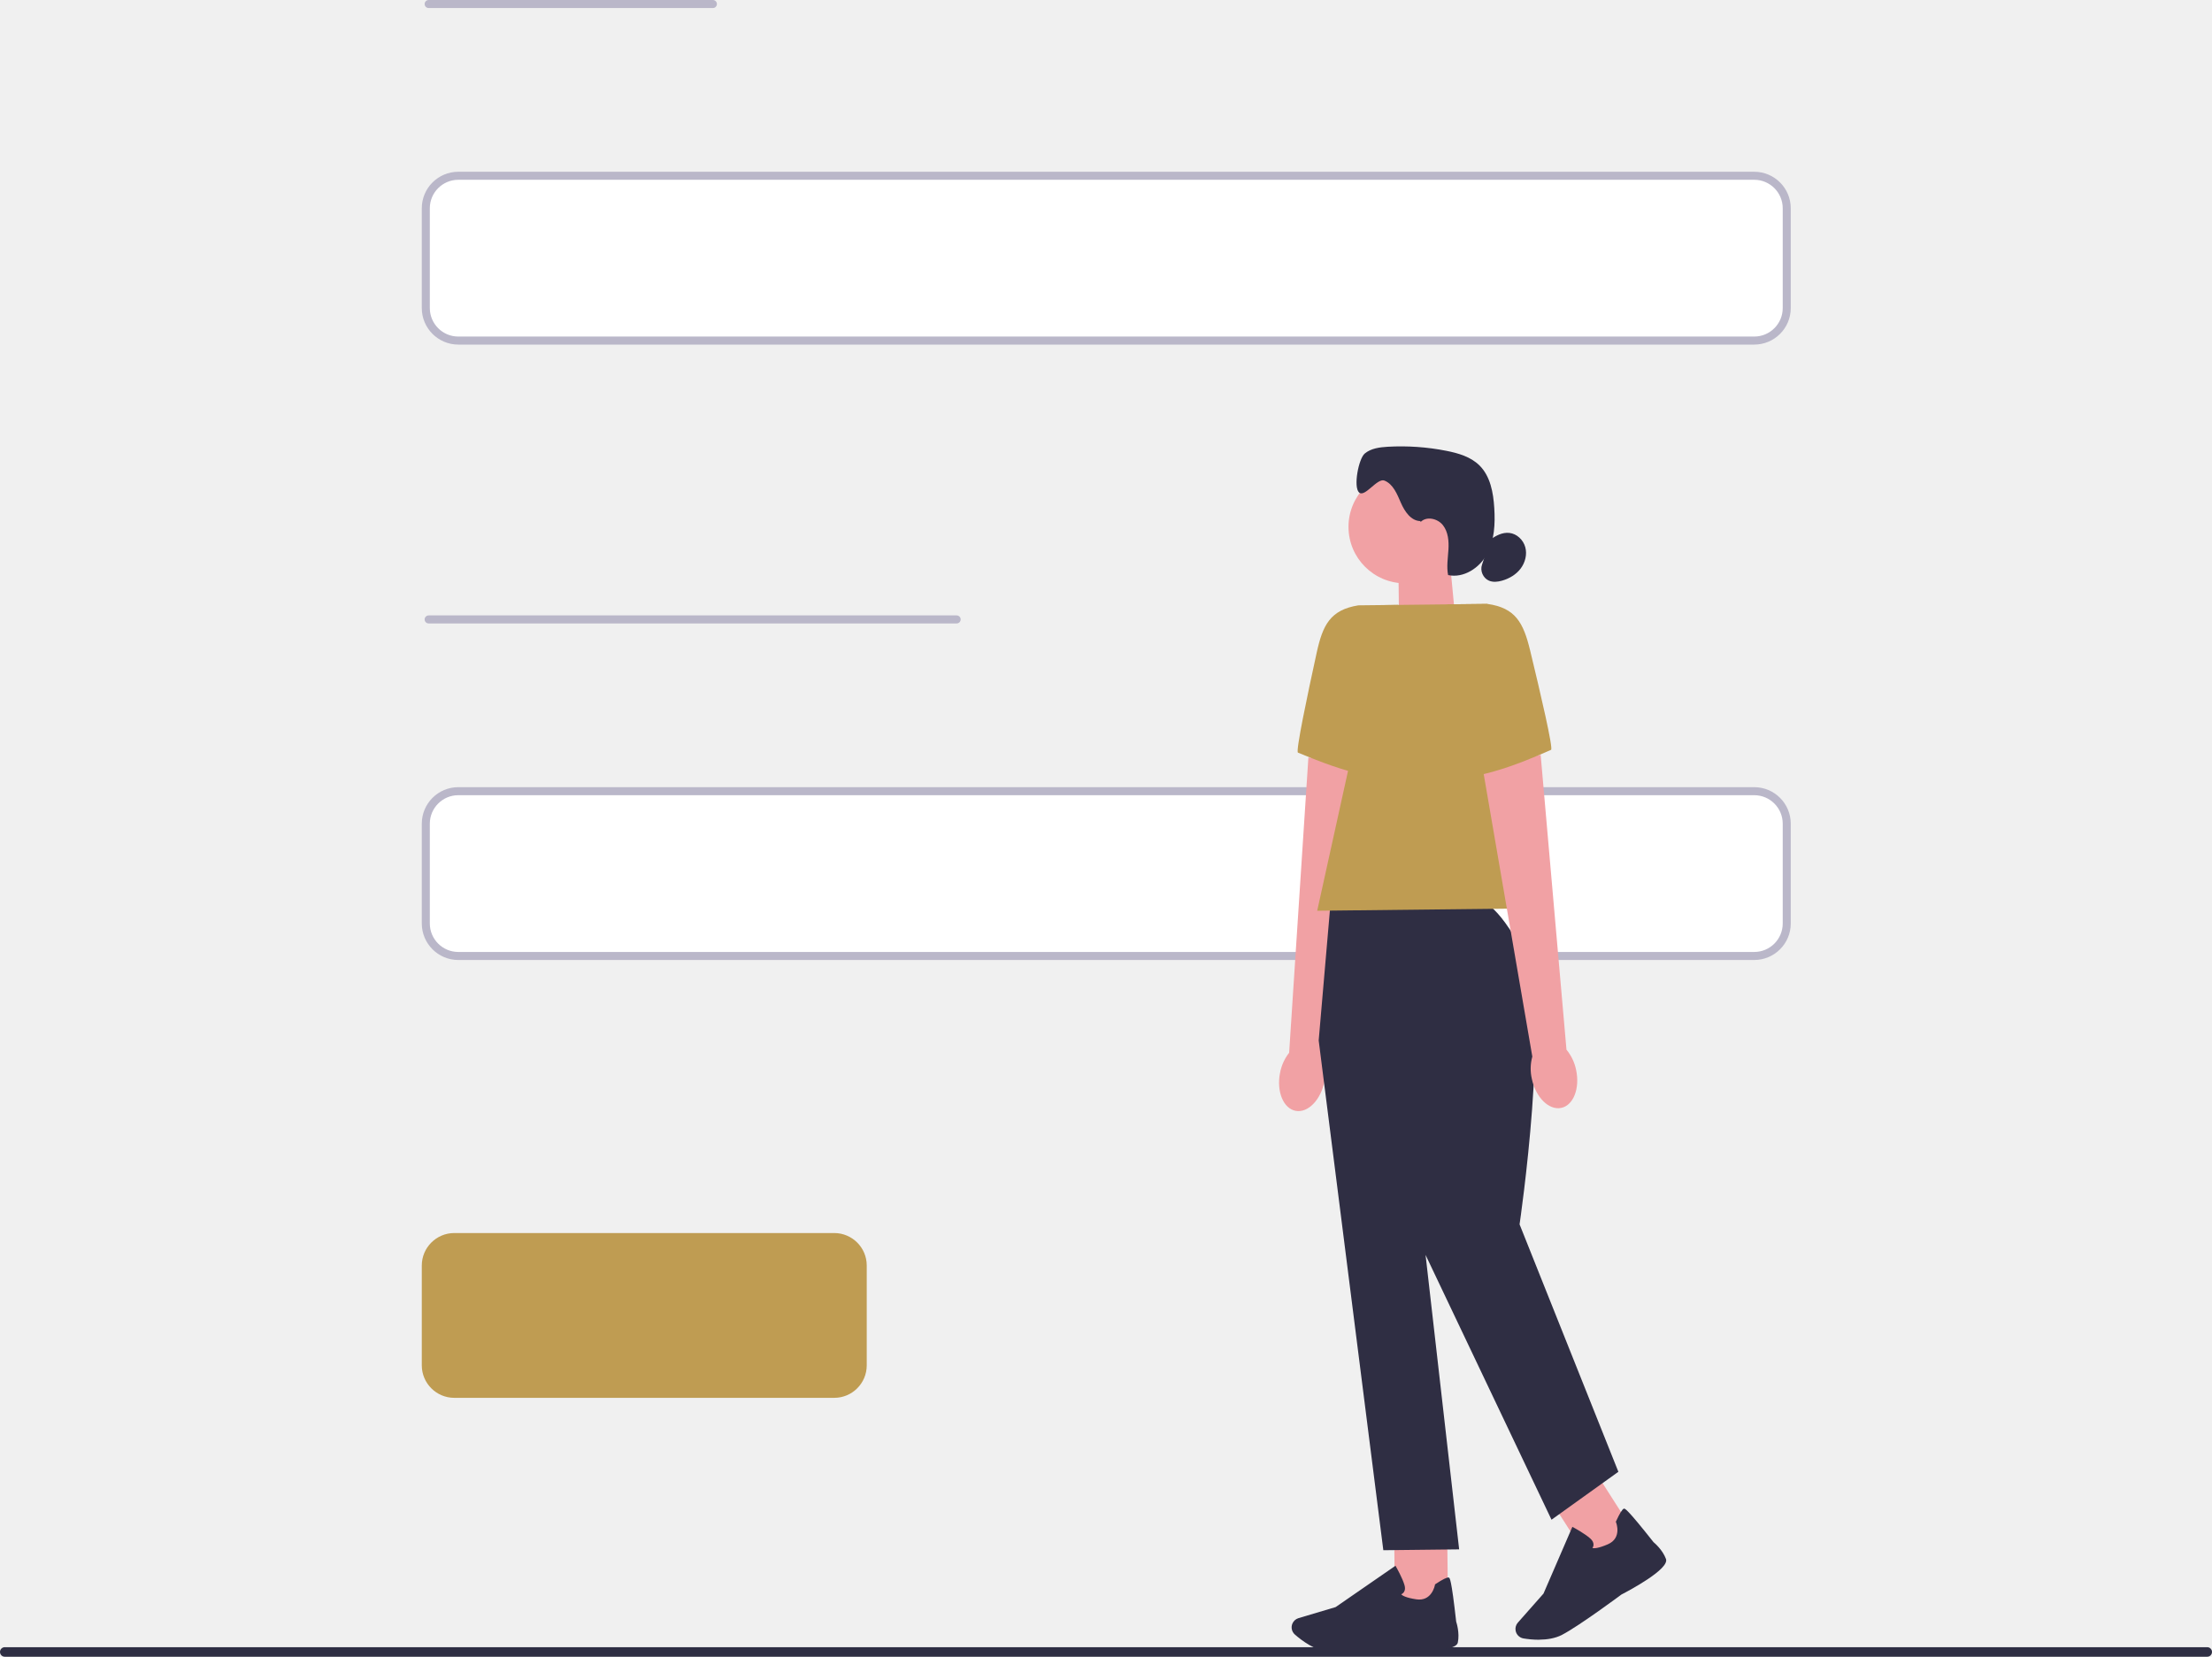
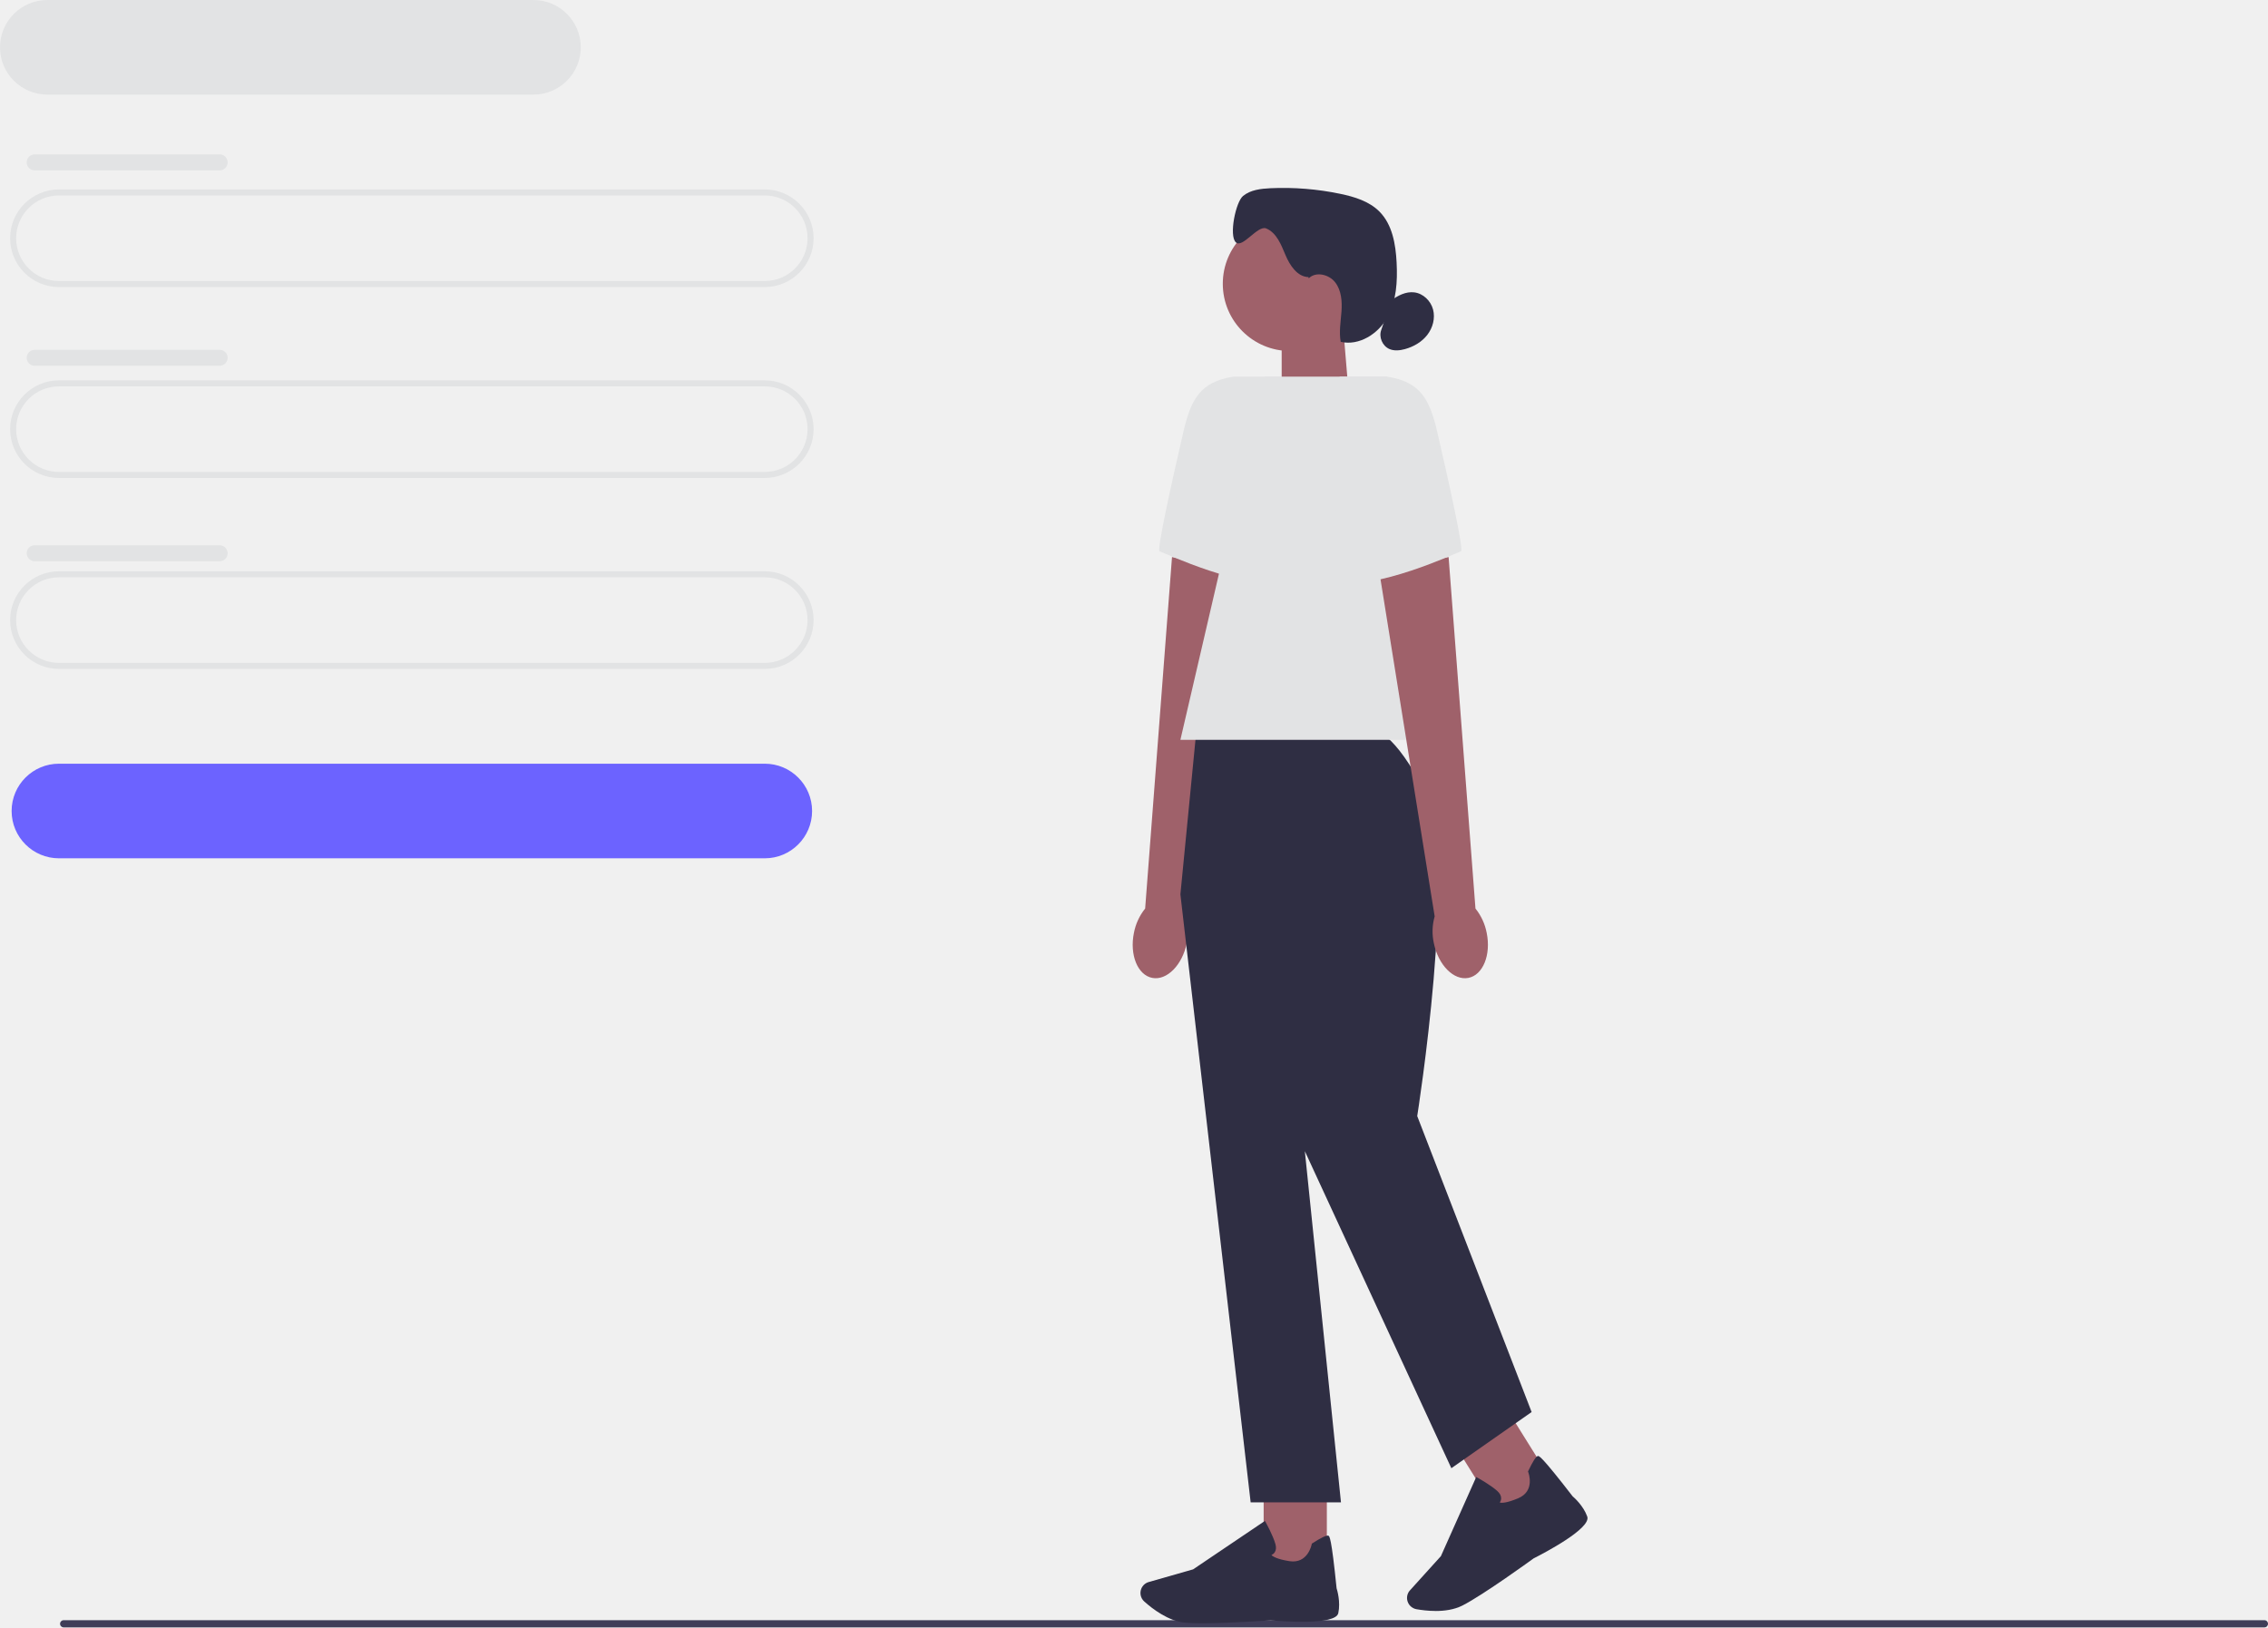
- <svg xmlns="http://www.w3.org/2000/svg" width="550.6" height="412.445" viewBox="0 0 550.6 412.445">
-   <path d="m550.6,411.255c0,.66-.53,1.19-1.19,1.19H1.19c-.66,0-1.19-.53-1.19-1.19s.53-1.19,1.19-1.19h548.22c.66,0,1.19.53,1.19,1.19Z" fill="#2e2e43" stroke-width="0" />
-   <path d="m436.659,84.784H114.076c-4.459,0-8.086-3.627-8.086-8.086v-24.853c0-4.459,3.627-8.086,8.086-8.086h322.583c4.459,0,8.086,3.627,8.086,8.086v24.853c0,4.459-3.627,8.086-8.086,8.086Z" fill="#fff" stroke="#bab7c9" stroke-linecap="round" stroke-linejoin="round" stroke-width="2" />
-   <path d="m436.659,237.99H114.076c-4.459,0-8.086-3.627-8.086-8.086v-24.853c0-4.459,3.627-8.086,8.086-8.086h322.583c4.459,0,8.086,3.627,8.086,8.086v24.853c0,4.459-3.627,8.086-8.086,8.086Z" fill="#fff" stroke="#bab7c9" stroke-linecap="round" stroke-linejoin="round" stroke-width="2" />
-   <path d="m207.659,347.99h-94.583c-4.459,0-8.086-3.627-8.086-8.086v-24.853c0-4.459,3.627-8.086,8.086-8.086h94.583c4.459,0,8.086,3.627,8.086,8.086v24.853c0,4.459-3.627,8.086-8.086,8.086Z" fill="#bf9c52" stroke-width="0" />
-   <line x1="106.698" y1="1" x2="177.448" y2="1" fill="none" stroke="#bab7c9" stroke-linecap="round" stroke-linejoin="round" stroke-width="2" />
-   <line x1="106.698" y1="154.206" x2="238.123" y2="154.206" fill="none" stroke="#bab7c9" stroke-linecap="round" stroke-linejoin="round" stroke-width="2" />
-   <rect x="390.511" y="369.323" width="13.204" height="18.73" transform="translate(-141.4433 273.5202) rotate(-32.59)" fill="#f1a1a4" stroke-width="0" />
-   <polygon points="362.348 155.102 348.294 159.901 348.073 139.608 360.863 139.465 362.348 155.102" fill="#f1a1a4" stroke-width="0" />
-   <circle cx="349.714" cy="131.157" r="14.054" fill="#f1a1a4" stroke-width="0" />
-   <path d="m353.56,129.724c-2.348-.045-3.924-2.4-4.864-4.566-.94-2.153-1.907-4.644-4.092-5.519-1.79-.713-4.877,4.267-6.304,2.97-1.485-1.355-.13-8.438,1.42-9.715s3.677-1.55,5.675-1.673c4.897-.279,9.819.058,14.631,1.012,2.97.584,6.044,1.485,8.204,3.606,2.743,2.691,3.483,6.79,3.716,10.623.246,3.924.058,8.036-1.809,11.499-1.874,3.457-5.837,6.032-9.683,5.201-.409-2.082-.045-4.216.084-6.343.13-2.114-.058-4.397-1.368-6.07s-4.073-2.309-5.558-.798" fill="#2f2e43" stroke-width="0" />
-   <path d="m370.902,134.4c1.394-1.044,3.061-1.926,4.793-1.732,1.874.201,3.47,1.732,3.969,3.548s-.019,3.826-1.154,5.331-2.841,2.503-4.657,3.016c-1.051.298-2.199.422-3.21,0-1.485-.623-2.302-2.497-1.738-4.008" fill="#2f2e43" stroke-width="0" />
-   <path id="uuid-31bdf68e-d938-48b7-86ad-7ba8e8b265d3-91-89-41-116" d="m318.603,267.171c-.882,4.624.876,8.827,3.937,9.378,3.055.551,6.252-2.756,7.141-7.38.383-1.842.298-3.749-.246-5.558l10.811-72.482-14.566-2.568-4.793,73.52c-1.174,1.505-1.959,3.249-2.283,5.111h0v-.019h-0Z" fill="#f1a1a4" stroke-width="0" />
-   <path d="m348.034,150.588l-9.923.11c-7.004,1.135-8.866,4.903-10.377,11.83-2.315,10.565-5.273,24.645-4.65,24.839.992.324,17.965,8.081,26.558,6.161l-1.602-42.94h-.006Z" fill="#bf9c52" stroke-width="0" />
-   <rect x="347.122" y="381.034" width="13.204" height="18.73" transform="translate(-4.33864 3.97541) rotate(-.64)" fill="#f1a1a4" stroke-width="0" />
-   <path d="m334.46,411.324c-1.394.019-2.62,0-3.554-.078-3.515-.279-6.881-2.834-8.587-4.326-.765-.668-1.018-1.758-.636-2.691h0c.272-.668.83-1.18,1.531-1.394l9.242-2.75,14.897-10.292.169.298c.065.11,1.569,2.75,2.082,4.54.195.681.156,1.245-.13,1.686-.195.305-.467.486-.687.597.272.279,1.128.85,3.762,1.239,3.826.571,4.598-3.411,4.624-3.58l.026-.136.11-.078c1.809-1.2,2.918-1.738,3.308-1.628.246.065.642.188,1.848,10.98.11.337.901,2.815.409,5.201-.532,2.594-11.849,1.822-14.106,1.647-.065.006-8.522.707-14.32.765h.019-.006v0Z" fill="#2f2e43" stroke-width="0" />
-   <path d="m383.212,408.211c-1.55.019-2.977-.156-3.995-.324-.999-.169-1.79-.953-1.959-1.952h0c-.13-.72.084-1.44.558-1.985l6.382-7.225,7.186-16.616.305.162c.11.058,2.782,1.505,4.17,2.75.525.473.791.973.791,1.505,0,.363-.136.662-.272.863.383.091,1.407.117,3.846-.94,3.548-1.544,2.095-5.331,2.03-5.48l-.052-.13.058-.117c.901-1.972,1.563-3.022,1.946-3.139.246-.065.642-.188,7.38,8.334.272.227,2.257,1.907,3.1,4.19.914,2.484-9.08,7.815-11.103,8.859-.058.052-10.507,7.815-14.8,10.04-1.706.882-3.736,1.174-5.584,1.187l.019.019h-.006v0Z" fill="#2f2e43" stroke-width="0" />
-   <path d="m368.178,224.185l-36.967.409-2.97,34.425,16.09,126.908,18.873-.214-8.36-73.305,31.351,65.925,16.642-11.933-24.593-61.599s7.945-53.985,1.083-67.332c-6.855-13.347-11.142-13.302-11.142-13.302v.019h-.006v0Z" fill="#2f2e43" stroke-width="0" />
-   <polygon points="386.584 226.079 327.871 226.734 344.642 150.633 370.228 150.341 386.584 226.079" fill="#bf9c52" stroke-width="0" />
-   <path id="uuid-0d1d7be6-7e67-43a2-9b15-a4bbed67d7bc-92-90-42-117" d="m392.317,266.354c.986,4.611-.681,8.846-3.723,9.462-3.048.623-6.317-2.614-7.296-7.225-.422-1.835-.383-3.742.117-5.565l-12.426-72.229,14.502-2.893,6.427,73.403c1.206,1.479,2.03,3.21,2.4,5.059h0v-.013Z" fill="#f1a1a4" stroke-width="0" />
-   <path d="m360.311,150.452l9.923-.11c7.024.986,8.969,4.708,10.643,11.603,2.549,10.513,5.811,24.515,5.201,24.729-.992.337-17.777,8.47-26.409,6.745l.655-42.966h-.013Z" fill="#bf9c52" stroke-width="0" />
+ <svg xmlns="http://www.w3.org/2000/svg" width="751.57" height="539.42" viewBox="0 0 751.57 539.42">
+   <path d="m19.9,538.23c0,.66.53,1.19,1.19,1.19h729.29c.66,0,1.19-.53,1.19-1.19s-.53-1.19-1.19-1.19H21.09c-.66,0-1.19.53-1.19,1.19Z" fill="#3f3d58" />
+   <path d="m253.43,95.15H19.53c-8.92,0-16.18-7.26-16.18-16.18s7.26-16.18,16.18-16.18h233.9c8.92,0,16.18,7.26,16.18,16.18s-7.26,16.18-16.18,16.18ZM19.53,64.79c-7.82,0-14.18,6.36-14.18,14.18s6.36,14.18,14.18,14.18h233.9c7.82,0,14.18-6.36,14.18-14.18s-6.36-14.18-14.18-14.18H19.53Z" fill="#e2e3e4" />
+   <path d="m253.43,284.5H19.53c-8.65,0-15.68-7.03-15.68-15.68s7.03-15.68,15.68-15.68h233.9c8.65,0,15.68,7.03,15.68,15.68s-7.03,15.68-15.68,15.68Z" fill="#6c63ff" />
+   <path d="m176.78,31.36H15.68C7.03,31.36,0,24.33,0,15.68S7.03,0,15.68,0h161.1c8.65,0,15.68,7.03,15.68,15.68s-7.03,15.68-15.68,15.68Z" fill="#e2e3e4" />
+   <path d="m253.43,158.43H19.53c-8.92,0-16.18-7.26-16.18-16.18s7.26-16.18,16.18-16.18h233.9c8.92,0,16.18,7.26,16.18,16.18s-7.26,16.18-16.18,16.18Zm-233.9-30.36c-7.82,0-14.18,6.36-14.18,14.18s6.36,14.18,14.18,14.18h233.9c7.82,0,14.18-6.36,14.18-14.18s-6.36-14.18-14.18-14.18H19.53Z" fill="#e2e3e4" />
+   <path d="m253.43,221.72H19.53c-8.92,0-16.18-7.26-16.18-16.18s7.26-16.18,16.18-16.18h233.9c8.92,0,16.18,7.26,16.18,16.18s-7.26,16.18-16.18,16.18Zm-233.9-30.36c-7.82,0-14.18,6.36-14.18,14.18s6.36,14.18,14.18,14.18h233.9c7.82,0,14.18-6.36,14.18-14.18s-6.36-14.18-14.18-14.18H19.53Z" fill="#e2e3e4" />
+   <path d="m11.49,51.17h61.3c1.46,0,2.65,1.18,2.65,2.65h0c0,1.46-1.19,2.65-2.65,2.65H11.49c-1.46,0-2.65-1.18-2.65-2.65h0c0-1.46,1.19-2.65,2.65-2.65Z" fill="#e2e3e4" />
+   <path d="m11.49,115.95h61.3c1.46,0,2.65,1.18,2.65,2.64h0c0,1.46-1.19,2.65-2.65,2.65H11.49c-1.46,0-2.65-1.18-2.65-2.64h0c0-1.46,1.19-2.65,2.65-2.65Z" fill="#e2e3e4" />
+   <path d="m11.49,180.74h61.3c1.46,0,2.65,1.18,2.65,2.65h0c0,1.46-1.19,2.64-2.65,2.64H11.49c-1.46,0-2.65-1.18-2.65-2.65h0c0-1.46,1.19-2.64,2.65-2.64Z" fill="#e2e3e4" />
+   <g>
+     <polygon points="447.08 132.26 424.72 139.62 424.72 107.43 445.01 107.43 447.08 132.26" fill="#9f616a" />
+     <circle cx="427.49" cy="94.06" r="22.28" fill="#9f616a" />
+     <path d="m433.61,91.85c-3.73-.11-6.18-3.88-7.63-7.32s-2.94-7.39-6.4-8.81c-2.83-1.16-7.82,6.69-10.05,4.6-2.33-2.18-.06-13.37,2.41-15.38,2.47-2.01,5.85-2.4,9.03-2.55,7.76-.36,15.57.27,23.18,1.86,4.71.98,9.55,2.46,12.95,5.86,4.3,4.32,5.4,10.83,5.71,16.92.32,6.23-.04,12.75-3.07,18.2s-9.37,9.47-15.45,8.08c-.61-3.3.01-6.69.25-10.05.23-3.35-.01-6.97-2.06-9.64-2.04-2.67-6.42-3.73-8.8-1.36" fill="#2f2e43" />
+     <path d="m461.02,99.57c2.23-1.63,4.9-3,7.64-2.66,2.96.36,5.47,2.8,6.23,5.69s-.09,6.07-1.93,8.43c-1.83,2.36-4.56,3.92-7.44,4.7-1.67.45-3.5.64-5.09-.04-2.34-1.01-3.61-4-2.69-6.38" fill="#2f2e43" />
+     <g>
+       <path id="uuid-00bc58e7-734f-4d7c-a085-03c0cd267642-79" d="m375.76,309.2c-1.49,7.32,1.24,14.01,6.08,14.94s9.97-4.26,11.45-11.58c.63-2.92.53-5.94-.29-8.82l18.43-114.75-23.05-4.34-8.9,116.5c-1.89,2.36-3.16,5.12-3.72,8.06h0Z" fill="#9f616a" />
+       <path d="m424.48,124.85h-15.73c-11.12,1.69-14.14,7.62-16.67,18.58-3.86,16.72-8.79,38.98-7.81,39.31,1.57.52,28.35,13.12,42,10.24l-1.79-68.13h0Z" fill="#e2e3e4" />
+     </g>
+     <rect x="418.75" y="490.36" width="20.94" height="29.71" fill="#9f616a" />
+     <path d="m398.36,538.05c-2.2,0-4.16-.05-5.64-.19-5.56-.51-10.87-4.62-13.54-7.02-1.2-1.08-1.58-2.8-.96-4.28h0c.45-1.06,1.34-1.86,2.45-2.17l14.7-4.2,23.8-16.06.27.48c.1.18,2.44,4.39,3.22,7.23.3,1.08.22,1.98-.23,2.68-.31.48-.75.76-1.1.92.43.45,1.78,1.37,5.94,2.03,6.07.96,7.35-5.33,7.4-5.59l.04-.21.18-.12c2.89-1.86,4.67-2.71,5.28-2.53.38.11,1.02.31,2.75,17.44.17.54,1.38,4.48.56,8.25-.89,4.1-18.81,2.69-22.4,2.37-.1.01-13.52.97-22.71.97h0Z" fill="#2f2e43" />
+     <rect x="487.82" y="470.31" width="20.94" height="29.71" transform="translate(-181.25 337.18) rotate(-31.95)" fill="#9f616a" />
+     <path d="m475.72,533.98c-2.46,0-4.72-.3-6.33-.58-1.58-.28-2.82-1.54-3.08-3.12h0c-.18-1.14.15-2.29.93-3.14l10.25-11.34,11.7-26.22.48.26c.18.1,4.39,2.43,6.56,4.43.83.76,1.24,1.57,1.22,2.4-.01.58-.23,1.04-.45,1.37.6.16,2.23.22,6.11-1.42,5.66-2.39,3.42-8.41,3.32-8.66l-.08-.2.09-.19c1.47-3.11,2.52-4.77,3.14-4.94.39-.11,1.03-.28,11.56,13.35.43.36,3.54,3.07,4.84,6.7,1.41,3.95-14.54,12.24-17.75,13.86-.1.08-16.79,12.21-23.65,15.66-2.72,1.37-5.94,1.79-8.87,1.79h0Z" fill="#2f2e43" />
+     <path d="m455.11,241.91h-58.63l-5.32,54.54,23.28,201.52h29.93l-11.97-116.39,48.55,105.08,26.6-18.62-37.91-98.1s13.54-85.46,2.9-106.75c-10.64-21.28-17.43-21.28-17.43-21.28h0Z" fill="#2f2e43" />
+     <polygon points="484.28 245.23 391.16 245.23 419.1 124.85 459.67 124.85 484.28 245.23" fill="#e2e3e4" />
+     <path id="uuid-ece83039-1aa0-468e-a846-e0cb6ecd6032-80" d="m492.66,309.2c1.49,7.32-1.24,14.01-6.08,14.94s-9.97-4.26-11.45-11.58c-.63-2.92-.53-5.94.29-8.82l-18.43-114.75,23.05-4.34,8.9,116.5c1.89,2.36,3.16,5.12,3.72,8.06h0Z" fill="#9f616a" />
+     <path d="m443.94,124.85h15.73c11.12,1.69,14.14,7.62,16.67,18.58,3.86,16.72,8.79,38.98,7.81,39.31-1.57.52-28.35,13.12-42,10.24l1.79-68.13h0Z" fill="#e2e3e4" />
+   </g>
</svg>
